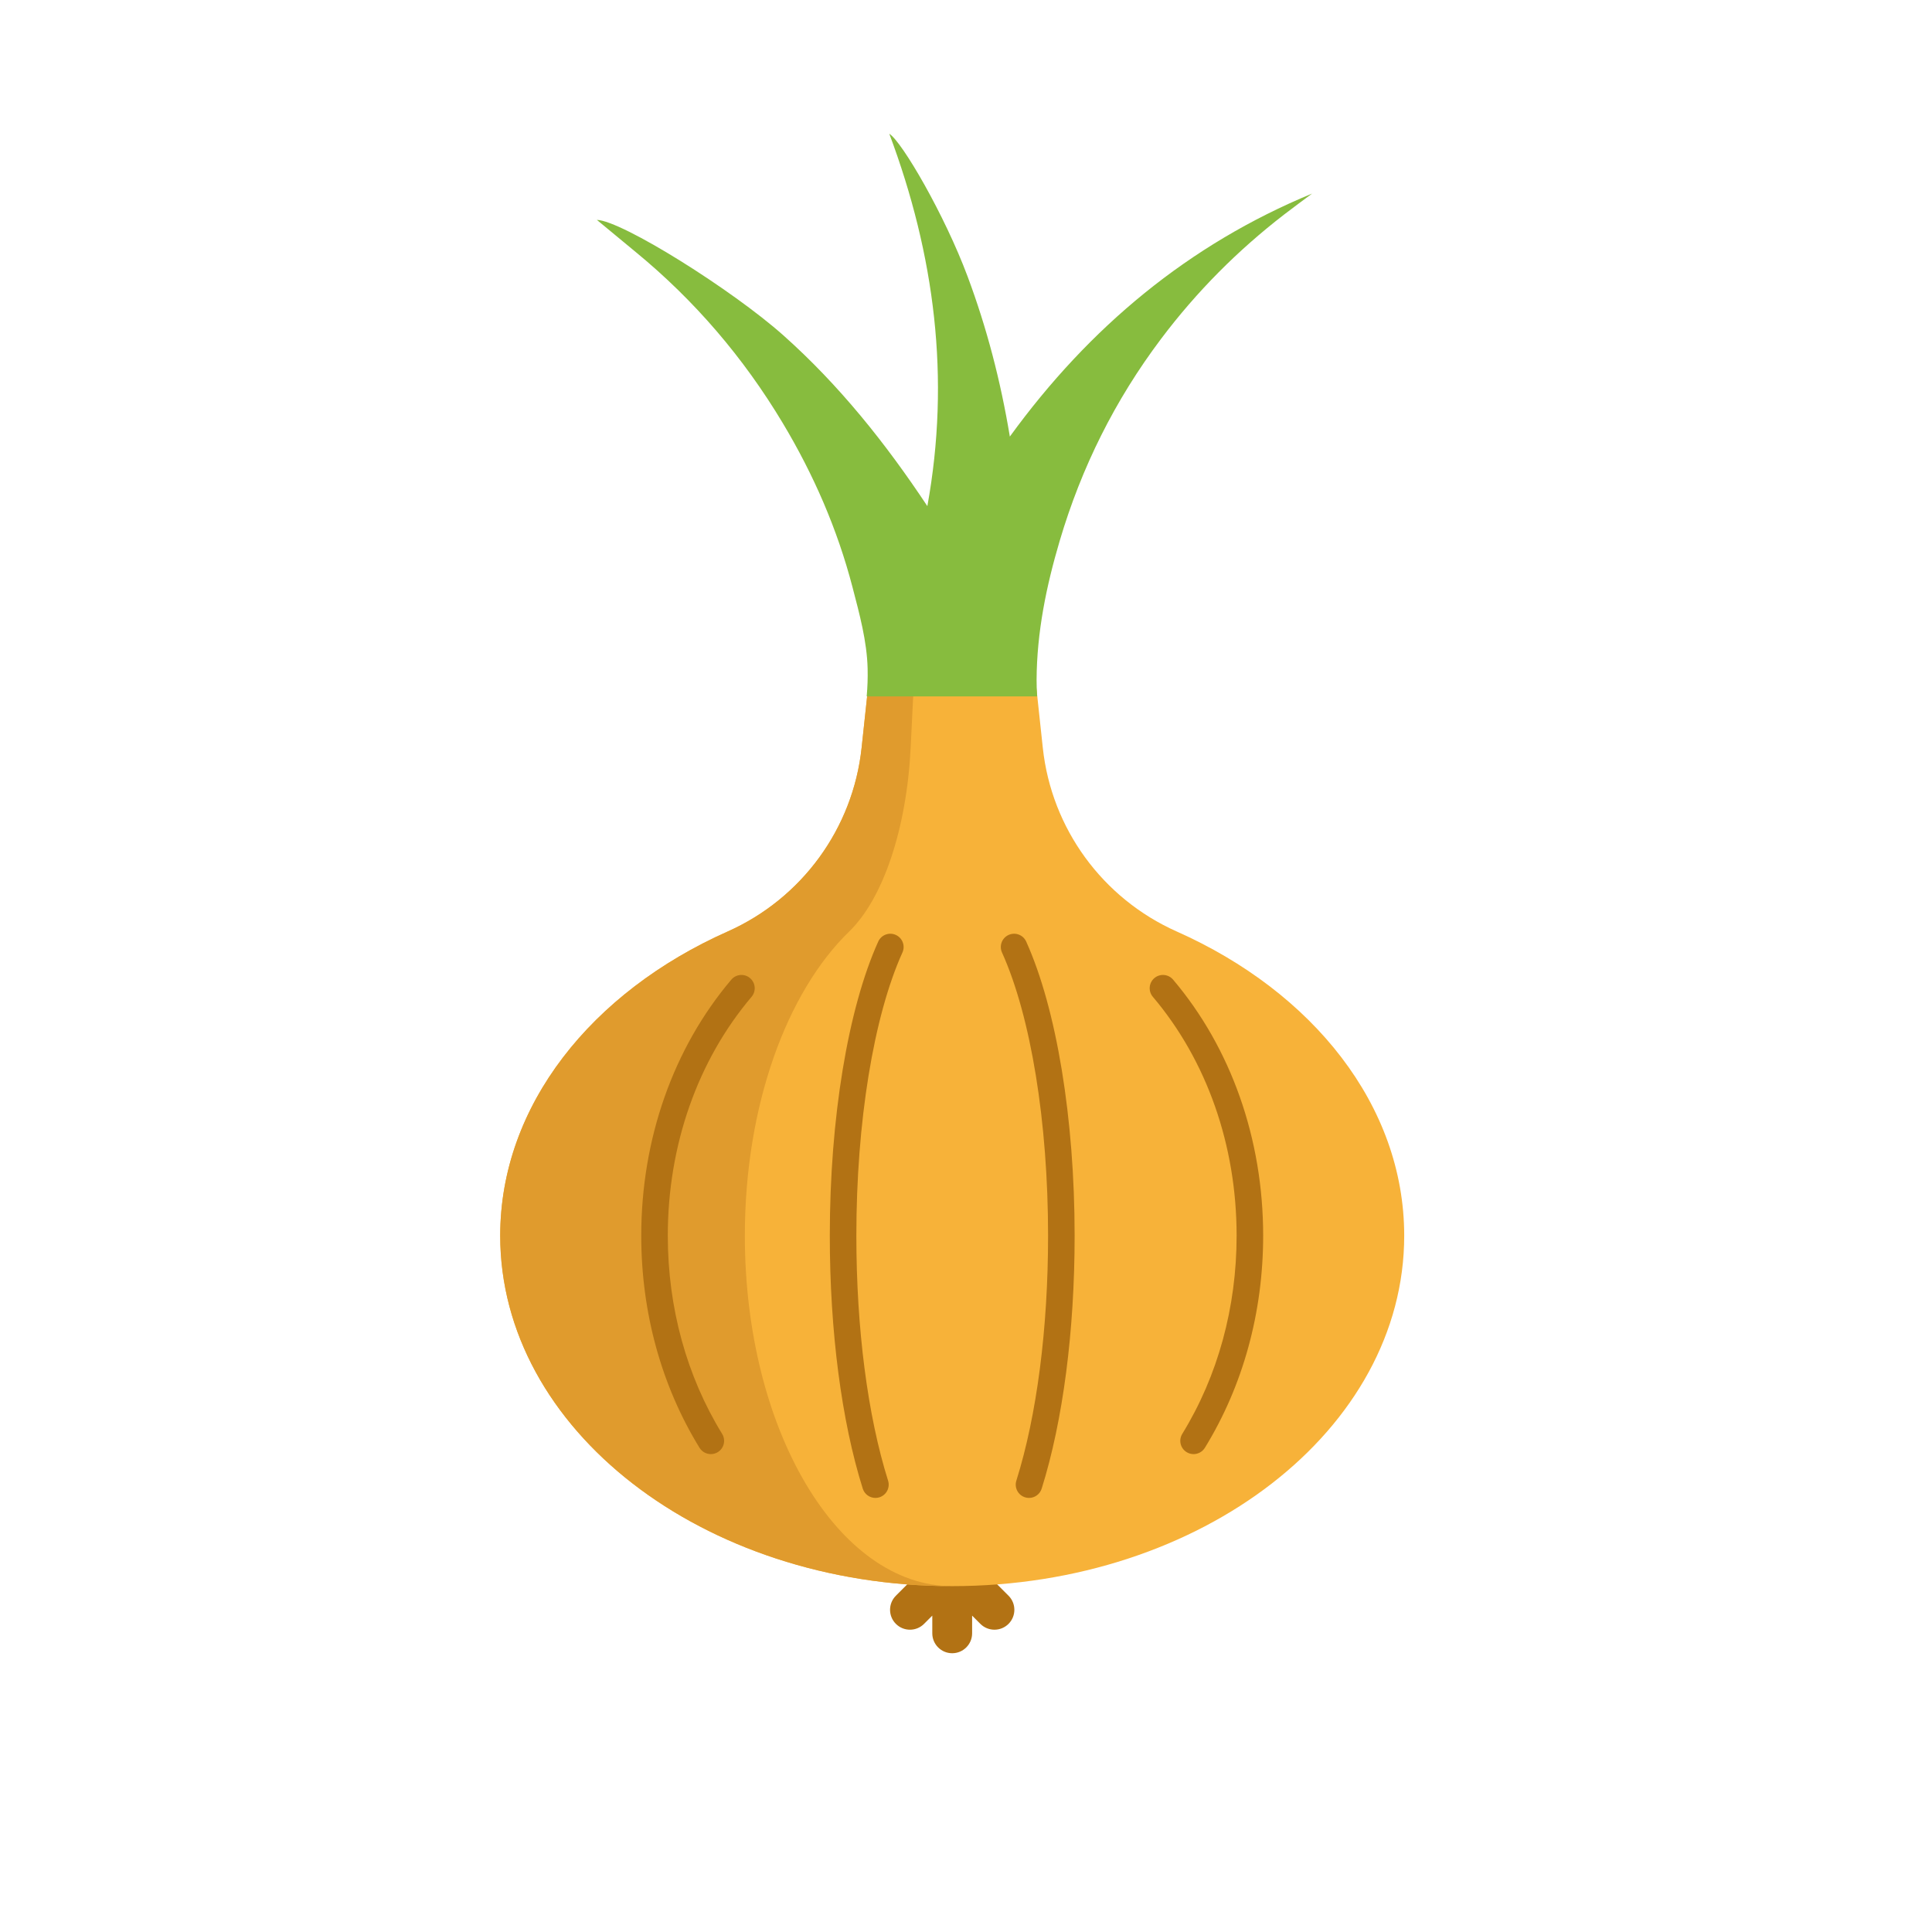
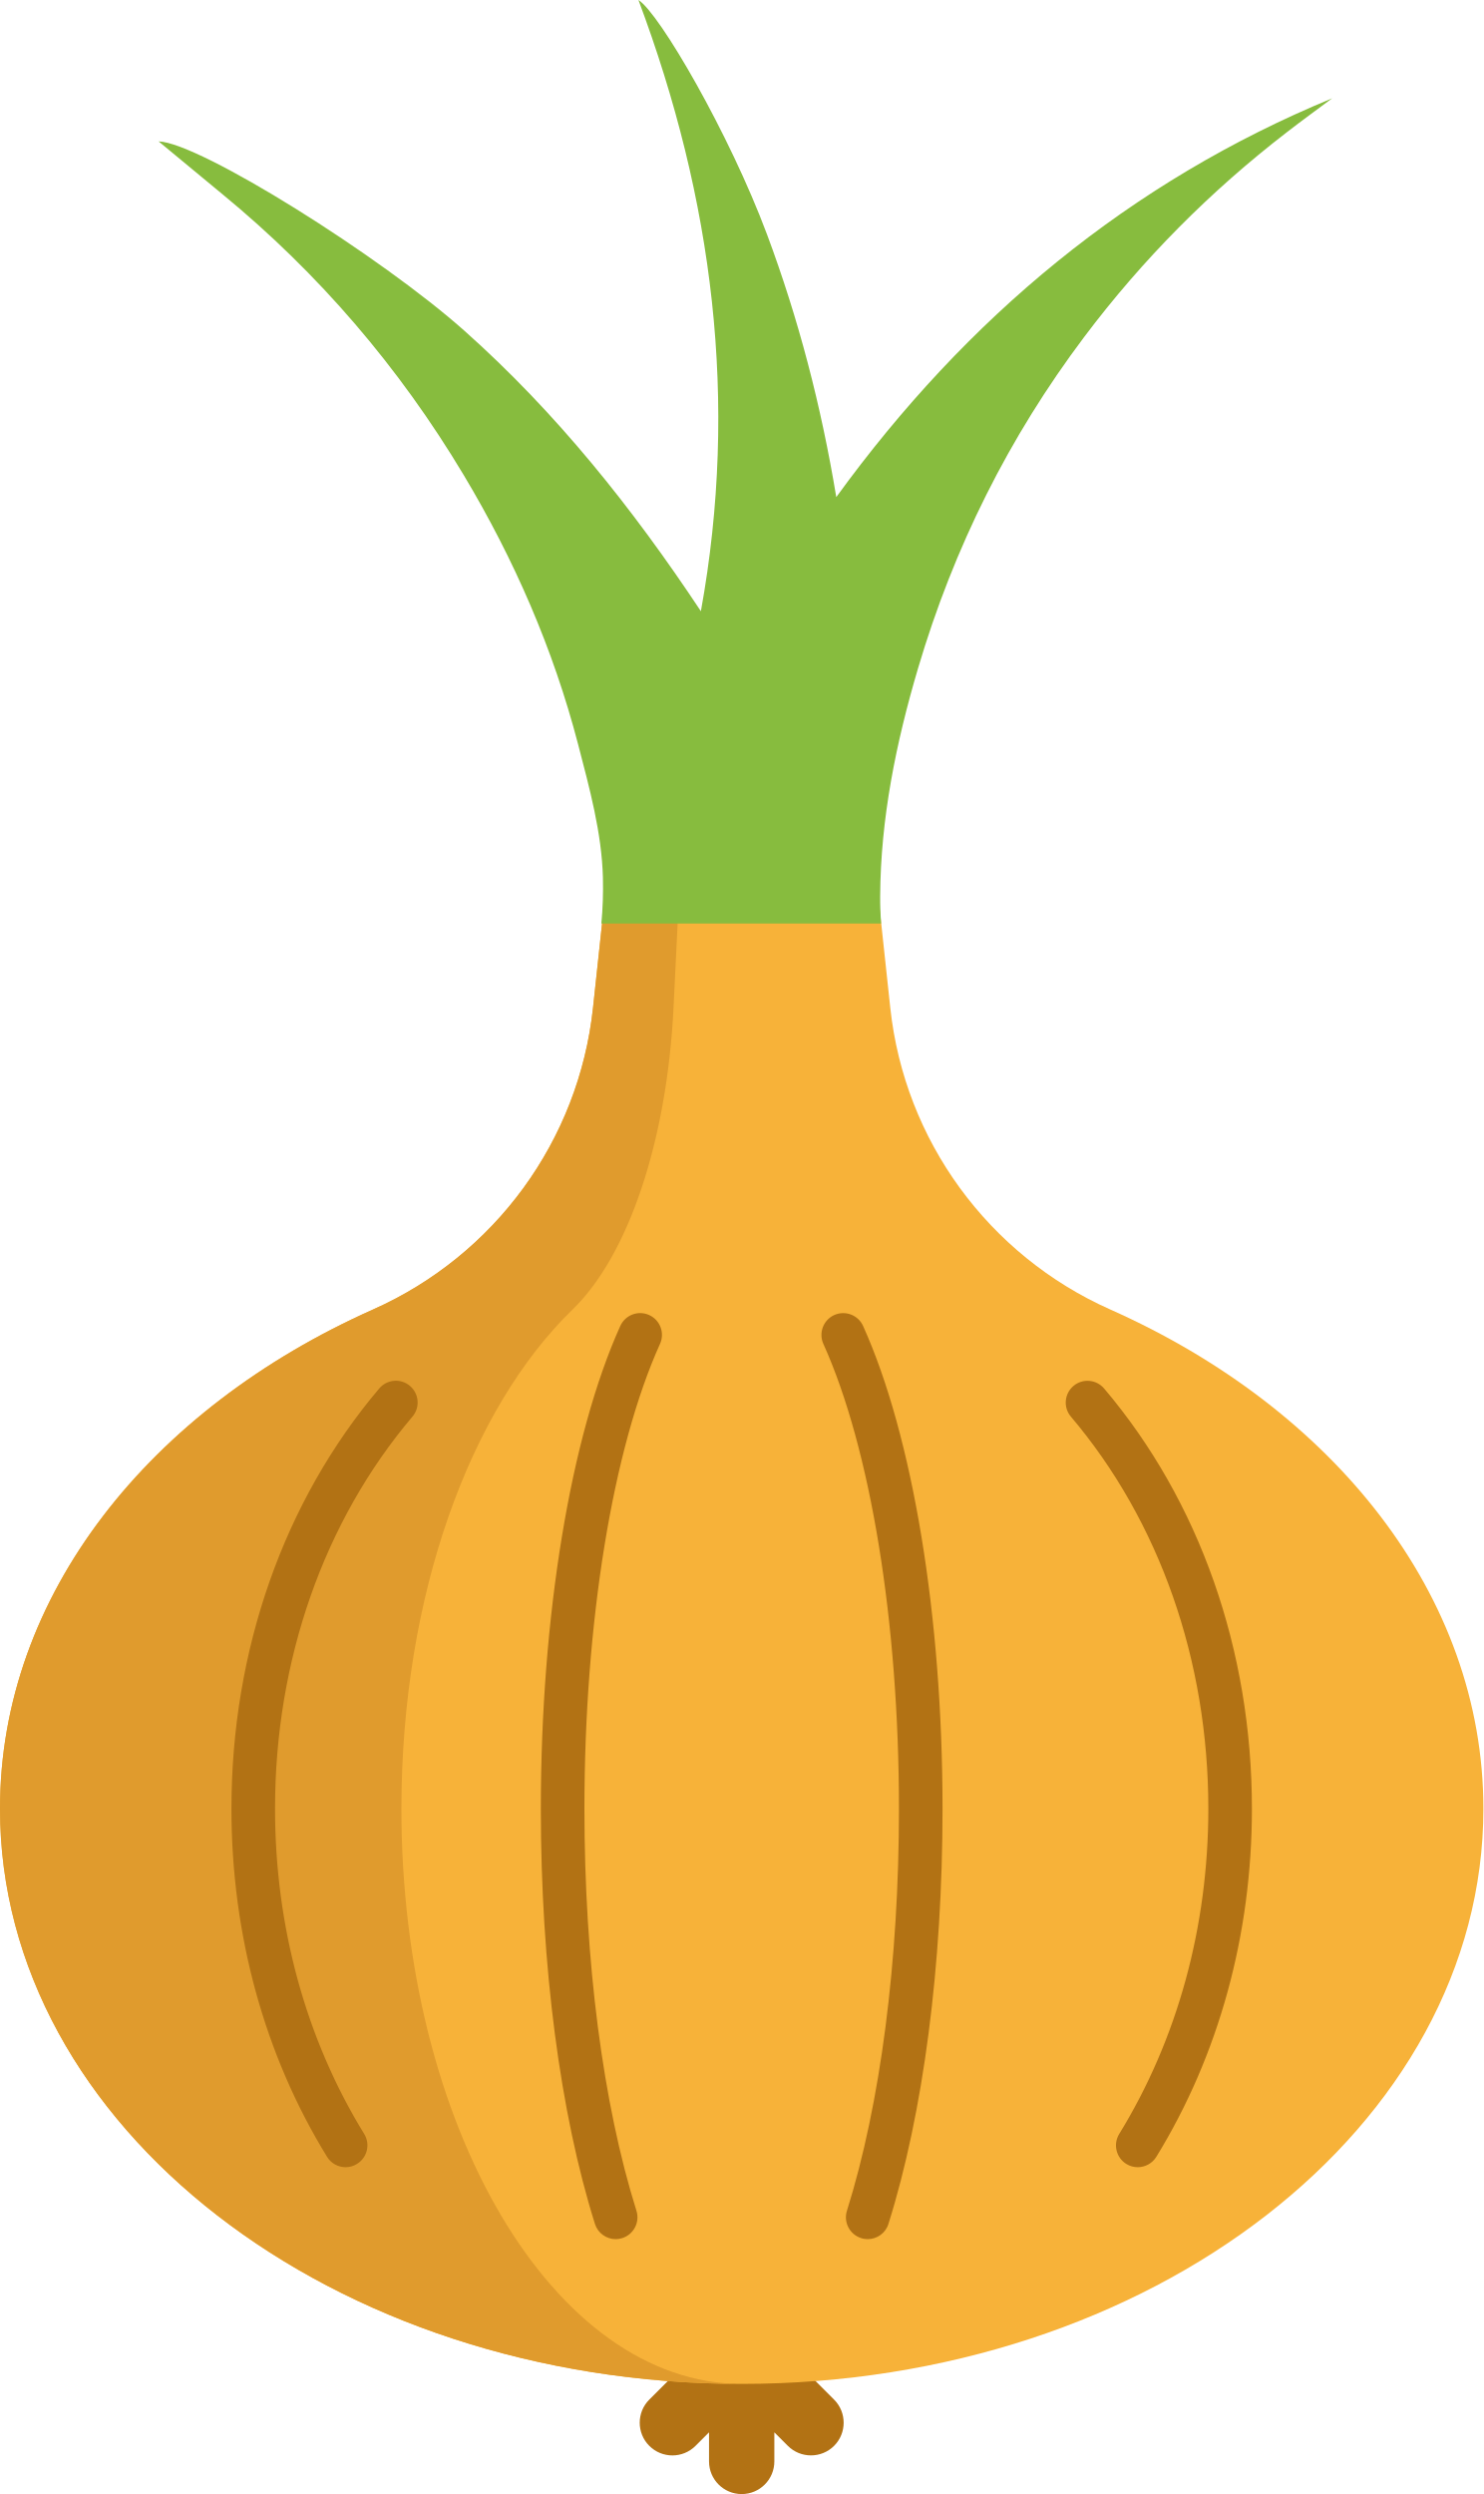
- <svg xmlns="http://www.w3.org/2000/svg" version="1.1" id="Layer_1" x="0px" y="0px" viewBox="0 0 4320 4320" style="enable-background:new 0 0 4320 4320;" xml:space="preserve">
-   <path style="fill:#B27214;" d="M2255.104,3568.054l-94.448-94.448c-0.059-0.059-0.123-0.105-0.178-0.16  c-0.986-0.972-2.012-1.907-3.089-2.792c-0.506-0.411-1.031-0.771-1.551-1.159c-0.648-0.488-1.282-0.986-1.957-1.437  c-0.611-0.411-1.246-0.762-1.871-1.141c-0.616-0.374-1.227-0.762-1.871-1.104c-0.634-0.338-1.287-0.625-1.935-0.931  c-0.671-0.315-1.328-0.652-2.017-0.94c-0.625-0.26-1.264-0.465-1.898-0.693c-0.735-0.269-1.46-0.548-2.213-0.771  c-0.63-0.192-1.269-0.328-1.898-0.488c-0.771-0.196-1.538-0.411-2.323-0.566c-0.716-0.142-1.442-0.224-2.167-0.333  c-0.712-0.105-1.419-0.237-2.145-0.31c-1.282-0.123-2.564-0.178-3.846-0.196c-0.178,0-0.351-0.032-0.529-0.032  c-0.178,0-0.351,0.023-0.529,0.032c-1.282,0.018-2.569,0.073-3.846,0.196c-0.726,0.073-1.433,0.201-2.145,0.31  c-0.725,0.105-1.451,0.192-2.167,0.333c-0.789,0.155-1.551,0.369-2.322,0.566c-0.634,0.16-1.278,0.296-1.898,0.488  c-0.753,0.224-1.478,0.511-2.213,0.771c-0.634,0.233-1.278,0.438-1.907,0.693c-0.685,0.283-1.342,0.616-2.012,0.931  c-0.648,0.31-1.305,0.593-1.939,0.931c-0.643,0.347-1.246,0.73-1.871,1.104c-0.625,0.374-1.259,0.73-1.871,1.141  c-0.675,0.452-1.314,0.958-1.957,1.437c-0.516,0.388-1.045,0.744-1.551,1.159c-1.077,0.88-2.103,1.811-3.089,2.792  c-0.059,0.059-0.123,0.105-0.178,0.16l-94.449,94.448c-17.388,17.388-17.388,45.584,0,62.967c17.397,17.388,45.584,17.388,62.972,0  l18.432-18.442v39.571c0,24.592,19.929,44.526,44.526,44.526s44.526-19.934,44.526-44.526v-39.571l18.433,18.442  c8.696,8.692,20.098,13.044,31.49,13.044s22.79-4.343,31.49-13.044C2272.487,3613.633,2272.487,3585.437,2255.104,3568.054z" />
-   <path style="fill:#F7B239;" d="M2331.718,1672.005l-33.366-311.332h-338.379l-33.366,311.332  c-19.359,180.648-133.668,337.074-299.671,410.914c-303.804,135.133-508.456,389.078-508.456,680.116  c0,432.778,452.501,783.612,1010.684,783.612s1010.684-350.834,1010.684-783.612c0-291.038-204.652-544.983-508.46-680.116  C2465.386,2009.074,2351.077,1852.653,2331.718,1672.005z" />
-   <path style="fill:#E09B2D;" d="M2129.156,3546.646c-558.174,0-1010.675-350.862-1010.675-783.594  c0-291.079,204.642-544.997,508.424-680.116c165.994-73.853,280.335-230.288,299.689-410.946l33.366-311.323h91.547l-15.257,311.323  c-8.906,180.657-61.325,337.088-137.496,410.946c-139.335,135.119-233.254,389.037-233.254,680.116  C1665.495,3195.784,1873.103,3546.646,2129.156,3546.646z" />
+ <svg xmlns="http://www.w3.org/2000/svg" version="1.1" id="Layer_1" x="0px" y="0px" viewBox="0 0 2021.4 3397.6" style="enable-background:new 0 0 2021.4 3397.6;" xml:space="preserve">
+   <style type="text/css">
+ 	.st0{fill:#B27214;}
+ 	.st1{fill:#F7B239;}
+ 	.st2{fill:#E09B2D;}
+ 	.st3{fill:#87BC3E;}
+ </style>
+   <path class="st0" d="M1136.6,3269l-94.4-94.4c-0.1-0.1-0.1-0.1-0.2-0.2c-1-1-2-1.9-3.1-2.8c-0.5-0.4-1-0.8-1.6-1.2  c-0.6-0.5-1.3-1-2-1.4c-0.6-0.4-1.2-0.8-1.9-1.1c-0.6-0.4-1.2-0.8-1.9-1.1c-0.6-0.3-1.3-0.6-1.9-0.9c-0.7-0.3-1.3-0.7-2-0.9  c-0.6-0.3-1.3-0.5-1.9-0.7c-0.7-0.3-1.5-0.5-2.2-0.8c-0.6-0.2-1.3-0.3-1.9-0.5c-0.8-0.2-1.5-0.4-2.3-0.6c-0.7-0.1-1.4-0.2-2.2-0.3  c-0.7-0.1-1.4-0.2-2.1-0.3c-1.3-0.1-2.6-0.2-3.8-0.2c-0.2,0-0.4,0-0.5,0s-0.4,0-0.5,0c-1.3,0-2.6,0.1-3.8,0.2  c-0.7,0.1-1.4,0.2-2.1,0.3c-0.7,0.1-1.5,0.2-2.2,0.3c-0.8,0.2-1.6,0.4-2.3,0.6c-0.6,0.2-1.3,0.3-1.9,0.5c-0.8,0.2-1.5,0.5-2.2,0.8  c-0.6,0.2-1.3,0.4-1.9,0.7c-0.7,0.3-1.3,0.6-2,0.9c-0.6,0.3-1.3,0.6-1.9,0.9c-0.6,0.3-1.2,0.7-1.9,1.1s-1.3,0.7-1.9,1.1  c-0.7,0.5-1.3,1-2,1.4c-0.5,0.4-1,0.7-1.6,1.2c-1.1,0.9-2.1,1.8-3.1,2.8c-0.1,0.1-0.1,0.1-0.2,0.2l-94.4,94.4  c-17.4,17.4-17.4,45.6,0,63c17.4,17.4,45.6,17.4,63,0l18.4-18.4v39.6c0,24.6,19.9,44.5,44.5,44.5s44.5-19.9,44.5-44.5v-39.6  l18.4,18.4c8.7,8.7,20.1,13,31.5,13s22.8-4.3,31.5-13C1154,3314.6,1154,3286.4,1136.6,3269z" />
+   <path class="st1" d="M1213.2,1373l-33.4-311.3H841.5L808.1,1373c-19.4,180.6-133.7,337.1-299.7,410.9C204.7,1919,0,2173,0,2464  c0,432.8,452.5,783.6,1010.7,783.6s1010.7-350.8,1010.7-783.6c0-291-204.7-545-508.5-680.1C1346.9,1710,1232.6,1553.6,1213.2,1373z" />
+   <path class="st2" d="M1010.7,3247.6C452.5,3247.6,0,2896.8,0,2464c0-291.1,204.6-545,508.4-680.1c166-73.9,280.3-230.3,299.7-410.9  l33.4-311.3H933L917.8,1373c-8.9,180.7-61.3,337.1-137.5,410.9C640.9,1919,547,2172.9,547,2464  C547,2896.8,754.6,3247.6,1010.7,3247.6z" />
  <g>
-     <path style="fill:#B27214;" d="M1589.474,3251.429c-9.974,0-19.71-5.023-25.322-14.139   c-85.251-138.696-130.31-302.7-130.31-474.278c0-215.935,71.527-419.25,201.403-572.5c10.599-12.497,29.323-14.057,41.838-3.454   c12.501,10.603,14.053,29.328,3.454,41.838c-120.802,142.538-187.328,332.224-187.328,534.116   c0,160.601,42.021,313.855,121.527,443.194c8.587,13.97,4.22,32.248-9.75,40.834   C1600.137,3250.01,1594.771,3251.429,1589.474,3251.429z" />
-     <path style="fill:#B27214;" d="M2668.833,3251.429c-5.302,0-10.667-1.419-15.513-4.398c-13.97-8.587-18.332-26.864-9.75-40.835   c79.506-129.338,121.527-282.589,121.527-443.194c0-201.891-66.526-391.578-187.328-534.115   c-10.599-12.51-9.047-31.24,3.454-41.838c12.51-10.603,31.24-9.047,41.838,3.454c129.876,153.246,201.403,356.57,201.403,572.5   c0,171.578-45.059,335.582-130.31,474.278C2688.548,3246.401,2678.807,3251.429,2668.833,3251.429z" />
-     <path style="fill:#B27214;" d="M2300.912,3349.391c-2.943,0-5.945-0.447-8.906-1.373c-15.645-4.914-24.336-21.581-19.418-37.226   c45.744-145.521,70.938-340.062,70.938-547.794c0-253.594-38.517-490.32-103.04-633.227c-6.748-14.942-0.105-32.526,14.837-39.27   c14.96-6.743,32.522-0.1,39.265,14.842c67.822,150.207,108.305,396.058,108.305,657.659c0,213.599-26.162,414.463-73.676,565.597   C2325.234,3341.279,2313.536,3349.391,2300.912,3349.391z" />
-     <path style="fill:#B27214;" d="M1957.459,3349.391c-12.62,0-24.327-8.108-28.31-20.791c-47.519-151.12-73.68-351.994-73.68-565.597   c0-261.733,40.488-507.594,108.305-657.668c6.757-14.942,24.341-21.581,39.27-14.823c14.942,6.748,21.581,24.336,14.828,39.27   c-64.523,142.775-103.04,379.492-103.04,633.222c0,207.727,25.194,402.268,70.943,547.794c4.914,15.636-3.778,32.302-19.414,37.225   C1963.409,3348.948,1960.402,3349.391,1957.459,3349.391z" />
+     <path class="st0" d="M471,2952.4c-10,0-19.7-5-25.3-14.1c-85.3-138.7-130.3-302.7-130.3-474.3c0-215.9,71.5-419.2,201.4-572.5   c10.6-12.5,29.3-14.1,41.8-3.5c12.5,10.6,14.1,29.3,3.5,41.8c-120.8,142.5-187.3,332.2-187.3,534.1c0,160.6,42,313.9,121.5,443.2   c8.6,14,4.2,32.2-9.8,40.8C481.7,2951,476.3,2952.4,471,2952.4z" />
+     <path class="st0" d="M1550.4,2952.4c-5.3,0-10.7-1.4-15.5-4.4c-14-8.6-18.3-26.9-9.8-40.8c79.5-129.3,121.5-282.6,121.5-443.2   c0-201.9-66.5-391.6-187.3-534.1c-10.6-12.5-9-31.2,3.5-41.8c12.5-10.6,31.2-9,41.8,3.5C1634.5,2044.7,1706,2248,1706,2464   c0,171.6-45.1,335.6-130.3,474.3C1570.1,2947.4,1560.3,2952.4,1550.4,2952.4z" />
+     <path class="st0" d="M1182.4,3050.4c-2.9,0-5.9-0.4-8.9-1.4c-15.6-4.9-24.3-21.6-19.4-37.2c45.7-145.5,70.9-340.1,70.9-547.8   c0-253.6-38.5-490.3-103-633.2c-6.7-14.9-0.1-32.5,14.8-39.3c15-6.7,32.5-0.1,39.3,14.8c67.8,150.2,108.3,396.1,108.3,657.7   c0,213.6-26.2,414.5-73.7,565.6C1206.8,3042.3,1195.1,3050.4,1182.4,3050.4z" />
+     <path class="st0" d="M839,3050.4c-12.6,0-24.3-8.1-28.3-20.8c-47.5-151.1-73.7-352-73.7-565.6c0-261.7,40.5-507.6,108.3-657.7   c6.8-14.9,24.3-21.6,39.3-14.8c14.9,6.7,21.6,24.3,14.8,39.3c-64.5,142.8-103,379.5-103,633.2c0,207.7,25.2,402.3,70.9,547.8   c4.9,15.6-3.8,32.3-19.4,37.2C844.9,3049.9,841.9,3050.4,839,3050.4z" />
  </g>
-   <path style="fill:#87BC3E;" d="M2258.045,976.189c-20.728-124.865-51.531-242.982-94.433-357.917  c-51.221-137.221-146.461-301.239-175.139-319.248c101.635,270.995,137.027,546.815,85.121,832.694  c-93.546-141.028-197.098-270.581-321.819-381.728c-114.157-101.728-361.151-256.649-417.194-258.336  c29.324,24.271,57.98,48.146,86.797,71.812c131.329,107.862,240.872,235.614,329.016,382.755  c68.712,114.708,121.958,236.76,155.87,366.887c15.511,59.523,32.259,120.765,33.751,181.608  c0.515,20.919-0.205,41.756-2.086,62.433h381.136c-0.801-12.284-1.289-24.675-1.223-37.245  c0.553-105.938,21.592-208.97,51.616-310.385c48.813-164.871,123.758-314.987,226.435-451.448  c79.889-106.18,171.97-198.553,276.04-278.83c20.448-15.771,41.316-30.96,61.99-46.421  C2658.157,546.666,2435.925,731.305,2258.045,976.189z" />
+   <path class="st3" d="M1139.6,677.2c-20.7-124.9-51.5-243-94.4-357.9C993.9,182,898.7,18,870,0c101.6,271,137,546.8,85.1,832.7  C861.6,691.7,758,562.1,633.3,451C519.1,349.2,272.1,194.3,216.1,192.6c29.3,24.3,58,48.1,86.8,71.8  c131.3,107.9,240.9,235.6,329,382.8c68.7,114.7,122,236.8,155.9,366.9c15.5,59.5,32.3,120.8,33.8,181.6c0.5,20.9-0.2,41.8-2.1,62.4  h381.1c-0.8-12.3-1.3-24.7-1.2-37.2c0.6-105.9,21.6-209,51.6-310.4c48.8-164.9,123.8-315,226.4-451.4  c79.9-106.2,172-198.6,276-278.8c20.4-15.8,41.3-31,62-46.4C1539.7,247.6,1317.4,432.3,1139.6,677.2z" />
</svg>
